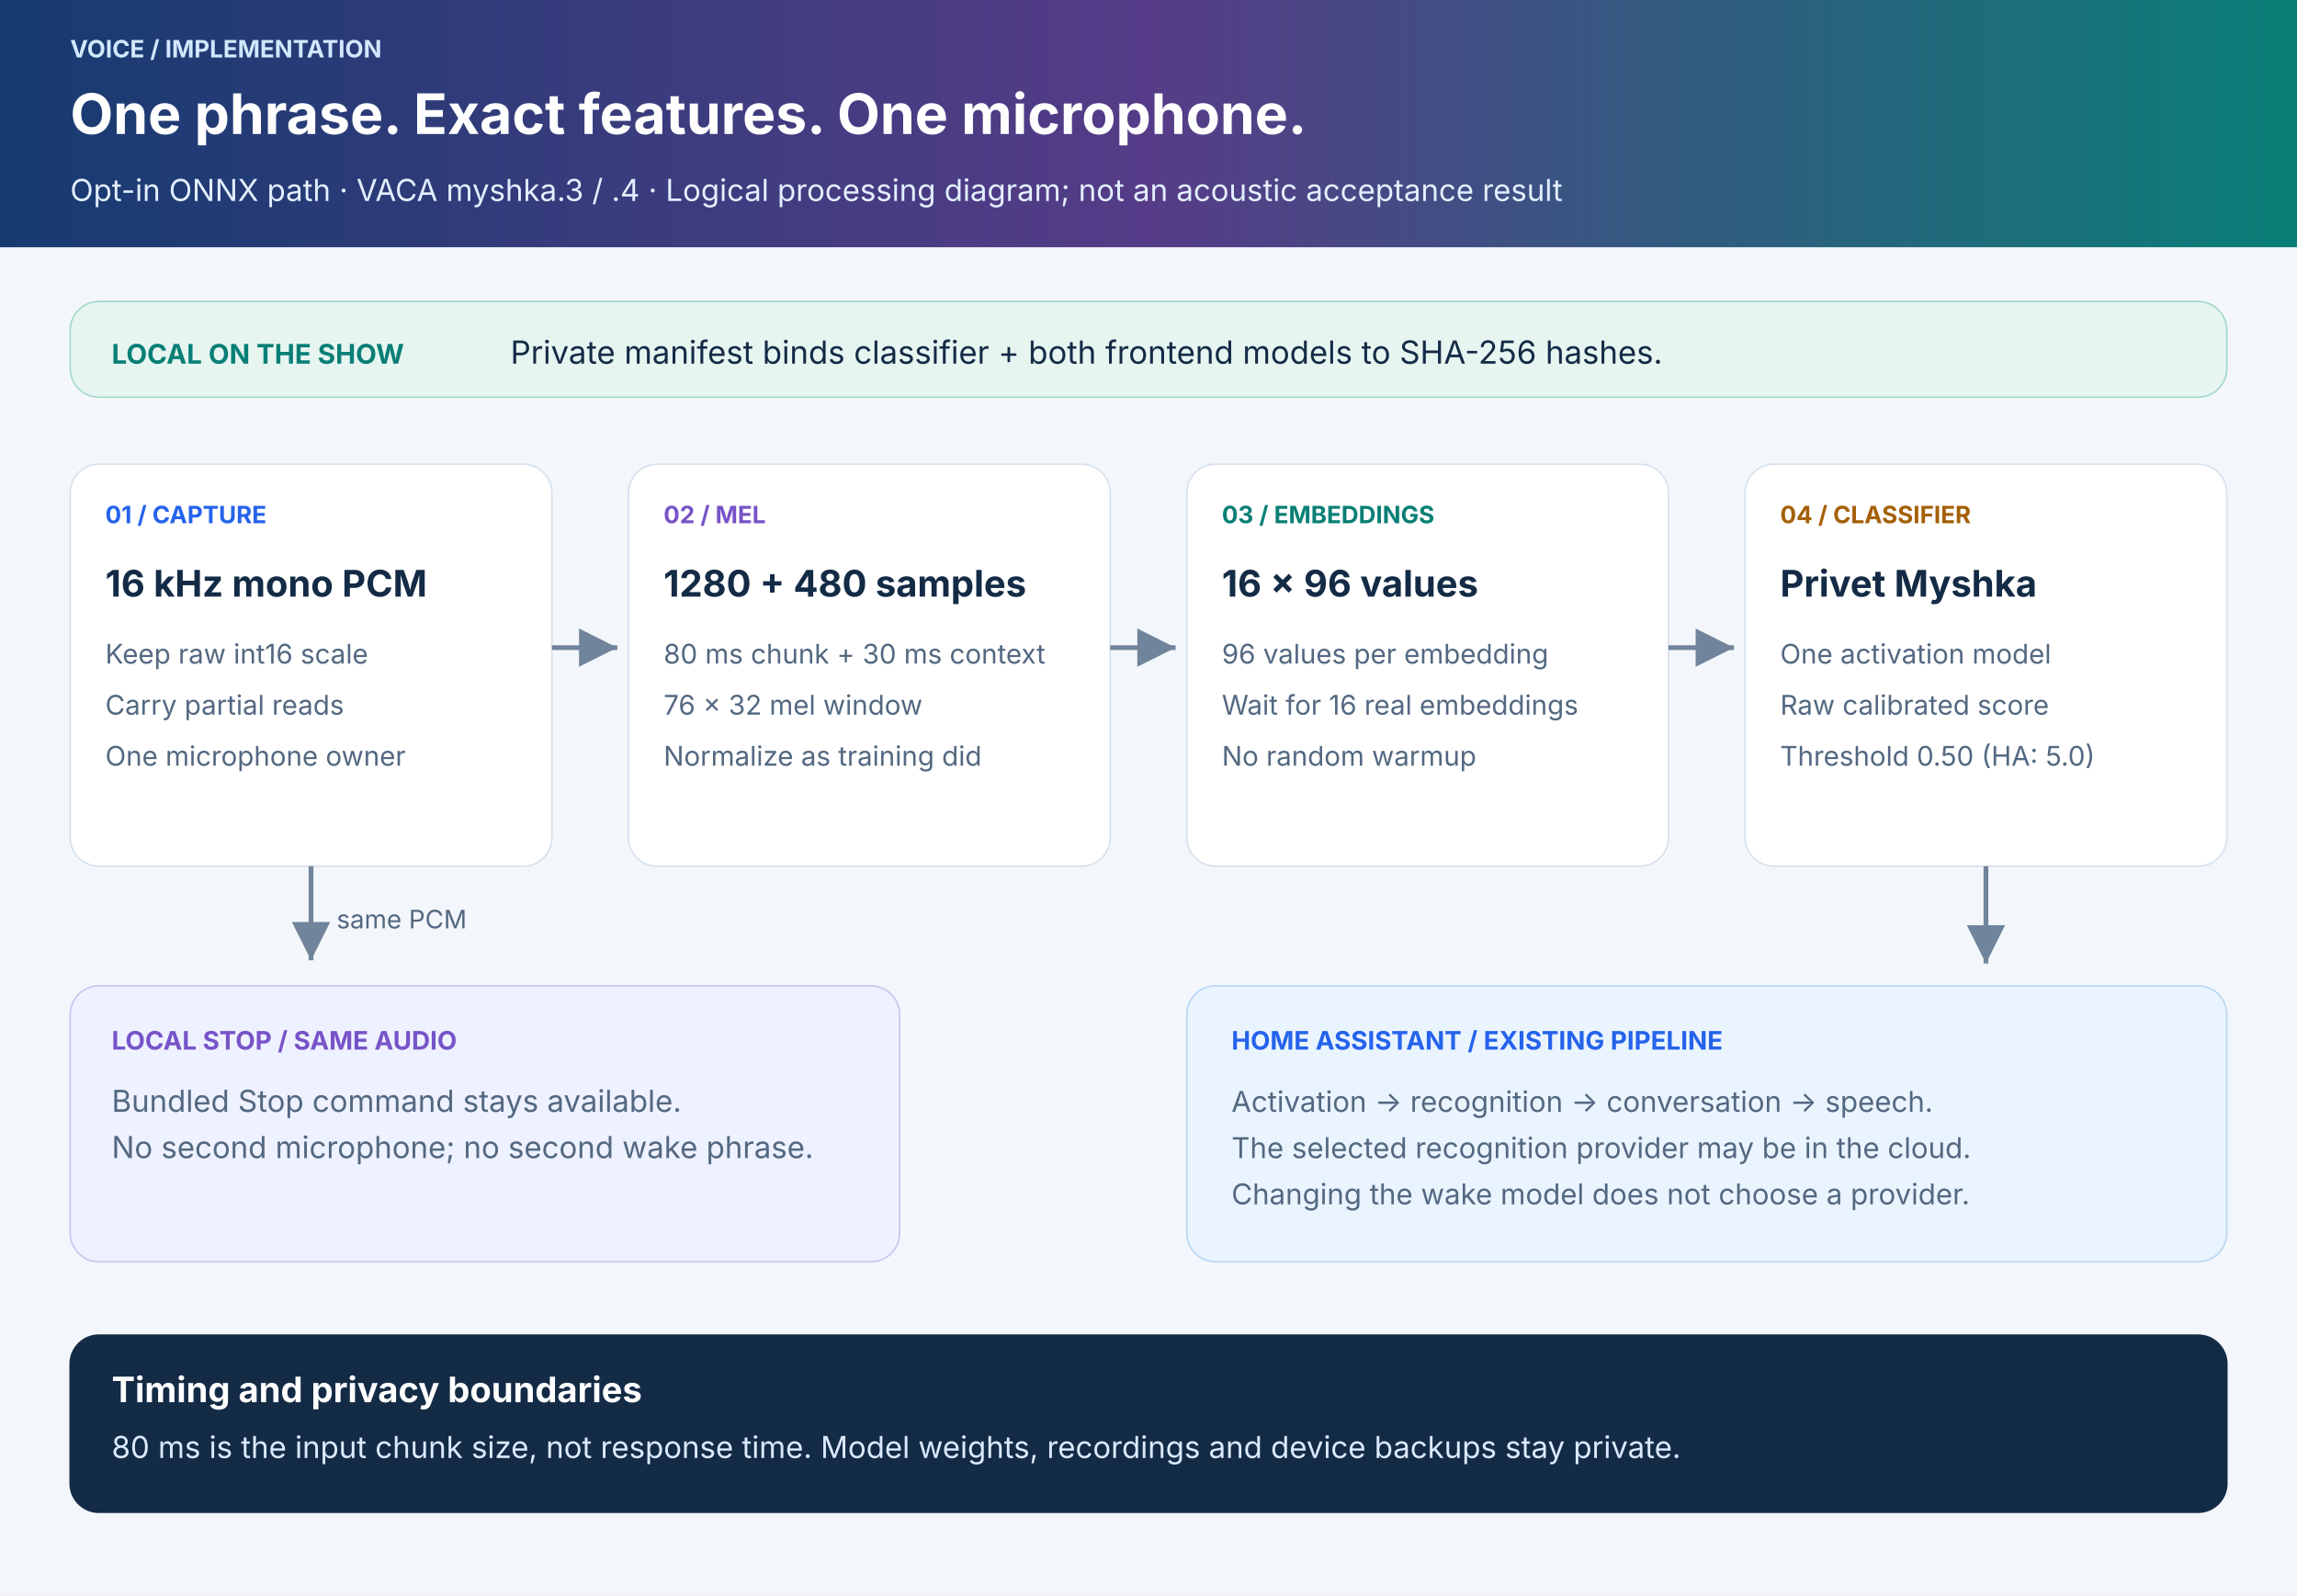
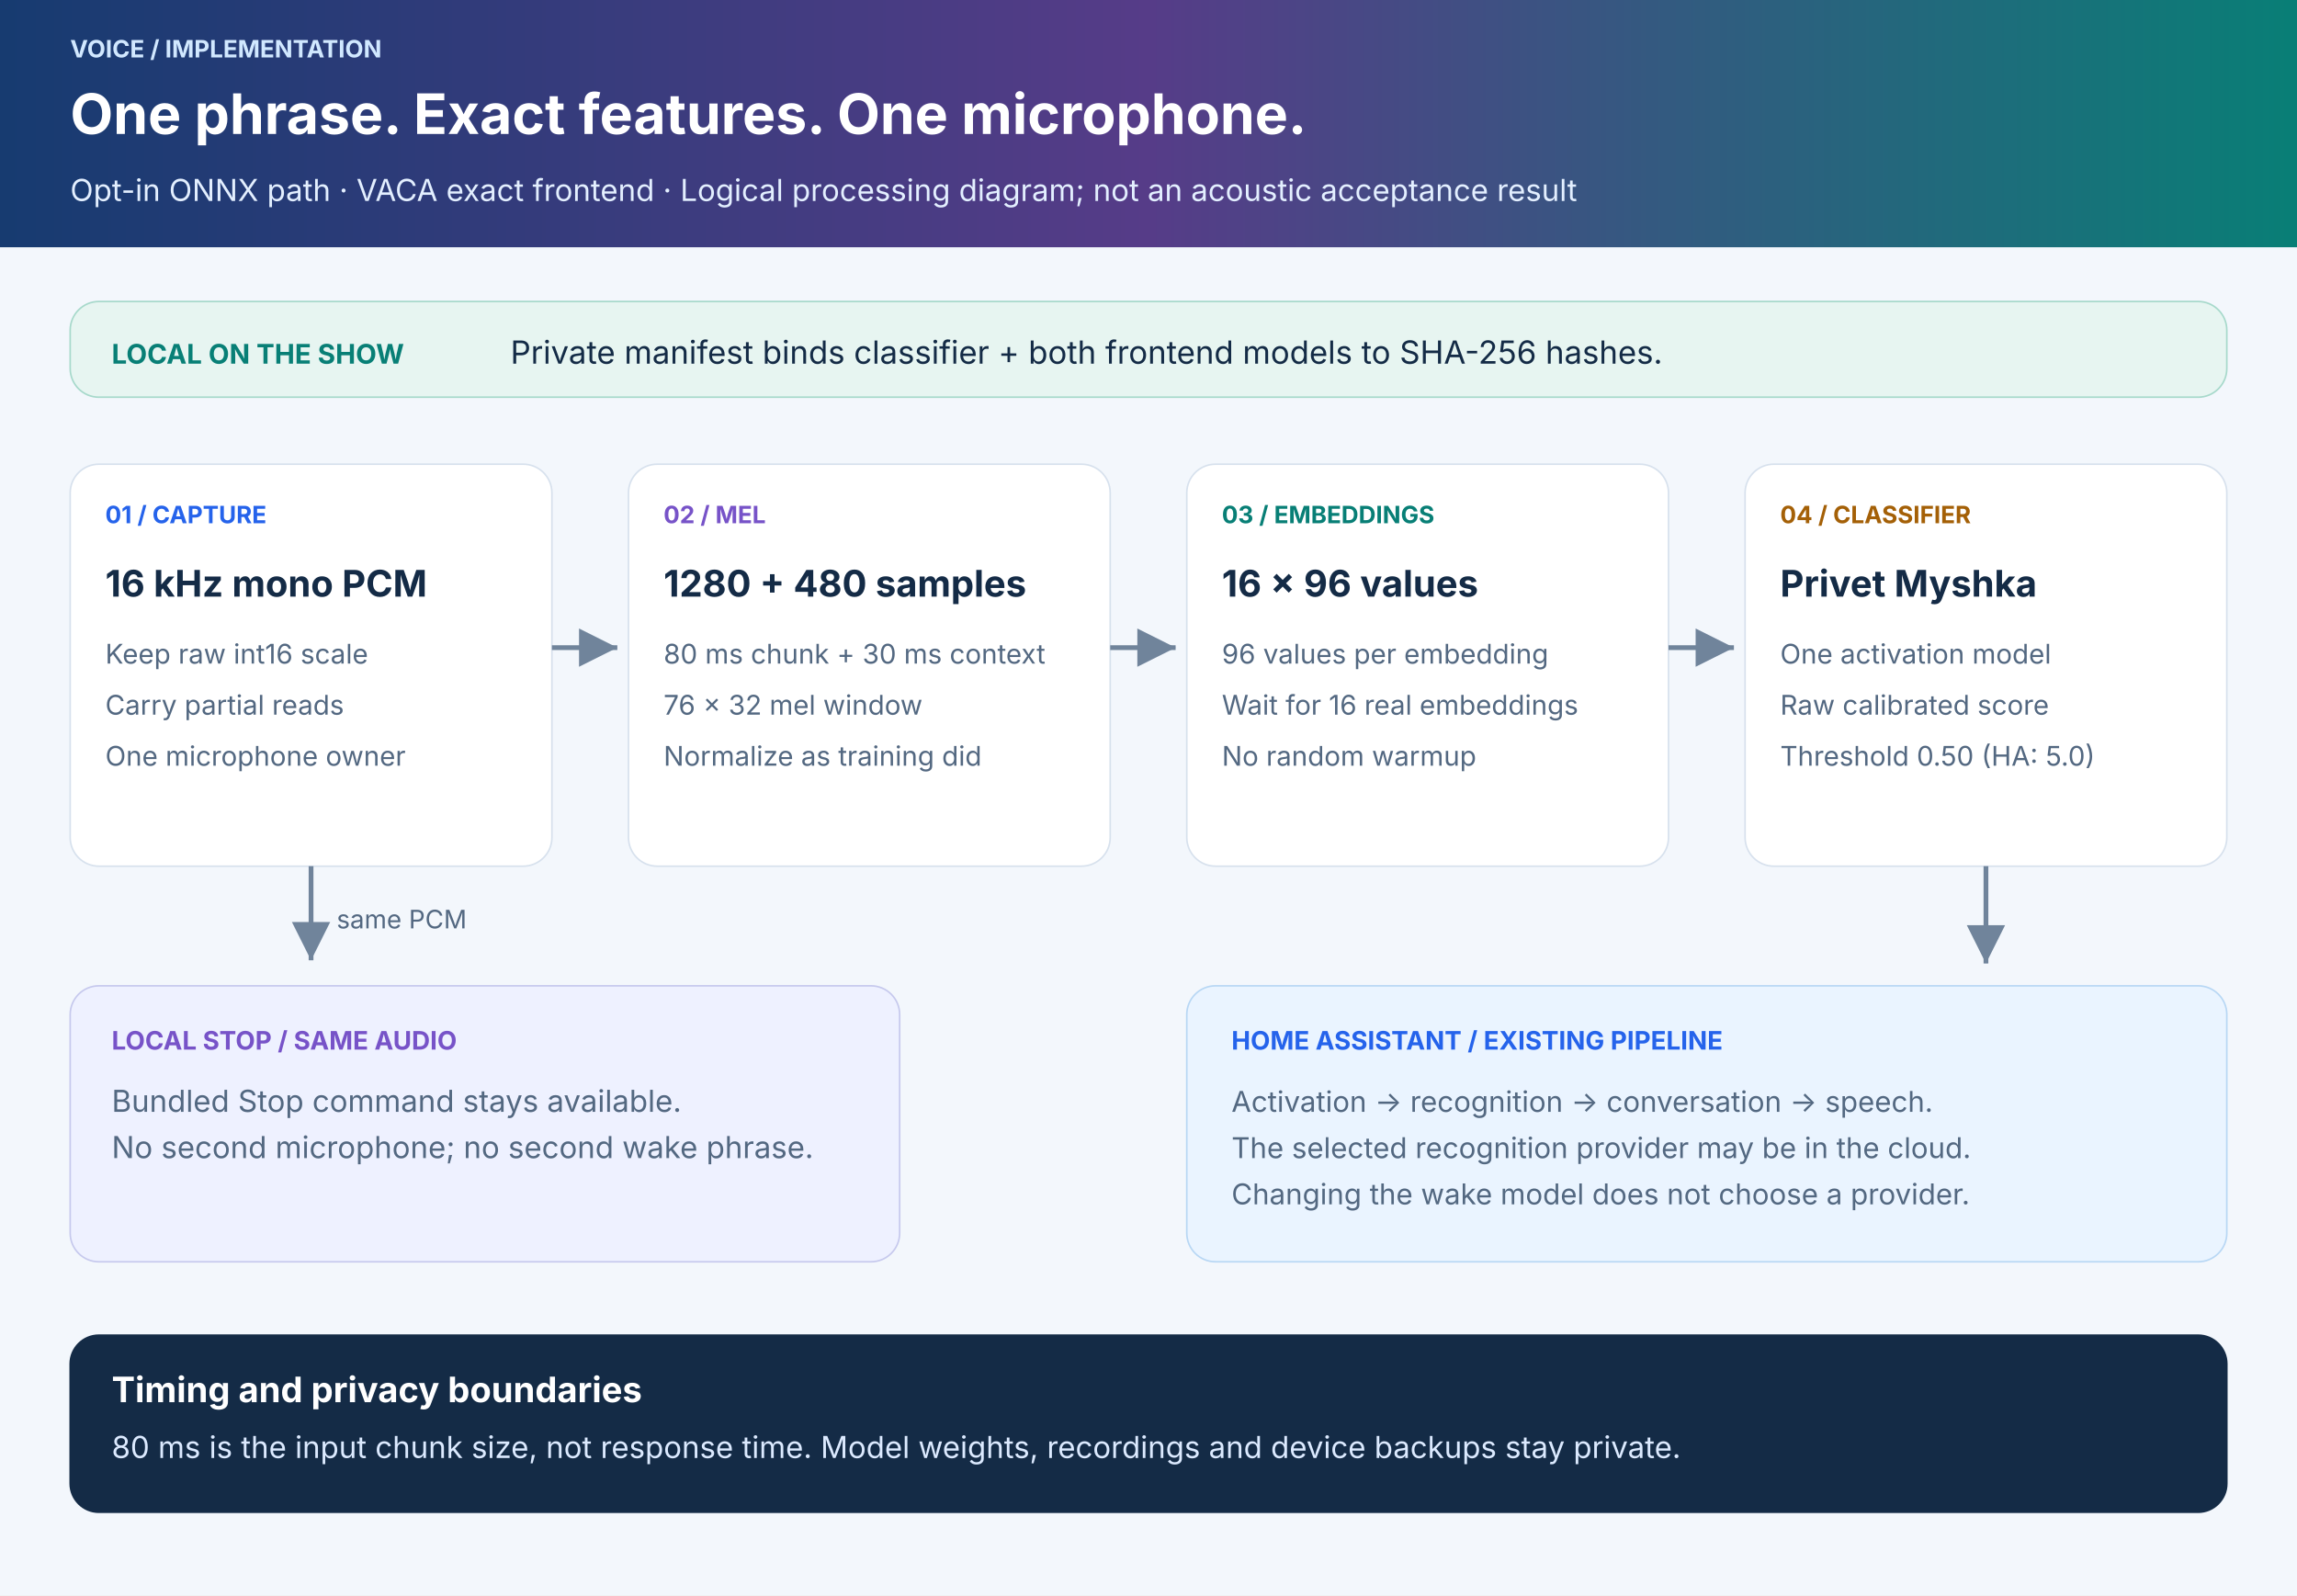
<svg xmlns="http://www.w3.org/2000/svg" width="1440" height="1000" viewBox="0 0 1440 1000" role="img" aria-labelledby="title description">
  <defs>
    <linearGradient id="banner">
      <stop stop-color="#163b70" />
      <stop offset="0.5" stop-color="#563c88" />
      <stop offset="1" stop-color="#087f76" />
    </linearGradient>
    <marker id="arrow" markerWidth="10" markerHeight="10" refX="8" refY="4" orient="auto">
      <path d="M0 0L8 4L0 8Z" fill="#70849b" />
    </marker>
    <style>text{font-family:system-ui,-apple-system,BlinkMacSystemFont,"Segoe UI",sans-serif} .arrow{fill:none;stroke:#70849b;stroke-width:3;marker-end:url(#arrow)}</style>
  </defs>
  <rect width="1440" height="1000" fill="#f3f7fc" />
  <rect width="1440" height="155" fill="url(#banner)" />
  <text x="44" y="36" font-size="15" fill="#d1e8ff" font-weight="700">VOICE / IMPLEMENTATION</text>
  <text x="44" y="84" font-size="35" fill="white" font-weight="750">One phrase. Exact features. One microphone.</text>
-   <text x="44" y="126" font-size="19" fill="#e3efff" font-weight="400">Opt-in ONNX path · VACA myshka.3 / .4 · Logical processing diagram; not an acoustic acceptance result</text>
+   <text x="44" y="126" font-size="19" fill="#e3efff" font-weight="400">Opt-in ONNX path · VACA exact frontend · Logical processing diagram; not an acoustic acceptance result</text>
  <rect x="44" y="189" width="1352" height="60" rx="18" fill="#e7f5f1" stroke="#a7d9cb" />
  <text x="70" y="228" font-size="17" fill="#087f76" font-weight="750">LOCAL ON THE SHOW</text>
  <text x="320" y="228" font-size="20" fill="#142b46" font-weight="400">Private manifest binds classifier + both frontend models to SHA-256 hashes.</text>
  <rect x="44" y="291" width="302" height="252" rx="18" fill="#fff" stroke="#d7e1ed" />
  <text x="66" y="328" font-size="15" fill="#2563eb" font-weight="750">01 / CAPTURE</text>
  <text x="66" y="374" font-size="23" fill="#142b46" font-weight="700">16 kHz mono PCM</text>
  <text x="66" y="416" font-size="17" fill="#536881" font-weight="400">Keep raw int16 scale</text>
  <text x="66" y="448" font-size="17" fill="#536881" font-weight="400">Carry partial reads</text>
  <text x="66" y="480" font-size="17" fill="#536881" font-weight="400">One microphone owner</text>
  <path d="M346 406H387" class="arrow" />
  <rect x="394" y="291" width="302" height="252" rx="18" fill="#fff" stroke="#d7e1ed" />
  <text x="416" y="328" font-size="15" fill="#7753c8" font-weight="750">02 / MEL</text>
  <text x="416" y="374" font-size="23" fill="#142b46" font-weight="700">1280 + 480 samples</text>
  <text x="416" y="416" font-size="17" fill="#536881" font-weight="400">80 ms chunk + 30 ms context</text>
  <text x="416" y="448" font-size="17" fill="#536881" font-weight="400">76 × 32 mel window</text>
  <text x="416" y="480" font-size="17" fill="#536881" font-weight="400">Normalize as training did</text>
  <path d="M696 406H737" class="arrow" />
  <rect x="744" y="291" width="302" height="252" rx="18" fill="#fff" stroke="#d7e1ed" />
  <text x="766" y="328" font-size="15" fill="#087f76" font-weight="750">03 / EMBEDDINGS</text>
  <text x="766" y="374" font-size="23" fill="#142b46" font-weight="700">16 × 96 values</text>
  <text x="766" y="416" font-size="17" fill="#536881" font-weight="400">96 values per embedding</text>
  <text x="766" y="448" font-size="17" fill="#536881" font-weight="400">Wait for 16 real embeddings</text>
  <text x="766" y="480" font-size="17" fill="#536881" font-weight="400">No random warmup</text>
  <path d="M1046 406H1087" class="arrow" />
  <rect x="1094" y="291" width="302" height="252" rx="18" fill="#fff" stroke="#d7e1ed" />
  <text x="1116" y="328" font-size="15" fill="#a46007" font-weight="750">04 / CLASSIFIER</text>
  <text x="1116" y="374" font-size="23" fill="#142b46" font-weight="700">Privet Myshka</text>
  <text x="1116" y="416" font-size="17" fill="#536881" font-weight="400">One activation model</text>
  <text x="1116" y="448" font-size="17" fill="#536881" font-weight="400">Raw calibrated score</text>
  <text x="1116" y="480" font-size="17" fill="#536881" font-weight="400">Threshold 0.50 (HA: 5.0)</text>
  <rect x="44" y="618" width="520" height="173" rx="18" fill="#eef1ff" stroke="#c6c9ed" />
  <text x="70" y="658" font-size="16" fill="#7753c8" font-weight="750">LOCAL STOP / SAME AUDIO</text>
  <text x="70" y="697" font-size="19" fill="#536881" font-weight="400">Bundled Stop command stays available.</text>
  <text x="70" y="726" font-size="19" fill="#536881" font-weight="400">No second microphone; no second wake phrase.</text>
  <path d="M195 543V602" class="arrow" />
  <text x="211" y="582" font-size="16" fill="#536881" font-weight="400">same PCM</text>
  <rect x="744" y="618" width="652" height="173" rx="18" fill="#eaf4ff" stroke="#b8d7f4" />
  <text x="772" y="658" font-size="16" fill="#2563eb" font-weight="750">HOME ASSISTANT / EXISTING PIPELINE</text>
  <text x="772" y="697" font-size="18" fill="#536881" font-weight="400">Activation → recognition → conversation → speech.</text>
  <text x="772" y="726" font-size="18" fill="#536881" font-weight="400">The selected recognition provider may be in the cloud.</text>
  <text x="772" y="755" font-size="18" fill="#536881" font-weight="400">Changing the wake model does not choose a provider.</text>
  <path d="M1245 543V604" class="arrow" />
  <rect x="44" y="837" width="1352" height="111" rx="18" fill="#142b46" stroke="#142b46" />
  <text x="70" y="879" font-size="22" fill="white" font-weight="700">Timing and privacy boundaries</text>
  <text x="70" y="914" font-size="19" fill="#dceaff" font-weight="400">80 ms is the input chunk size, not response time. Model weights, recordings and device backups stay private.</text>
</svg>
